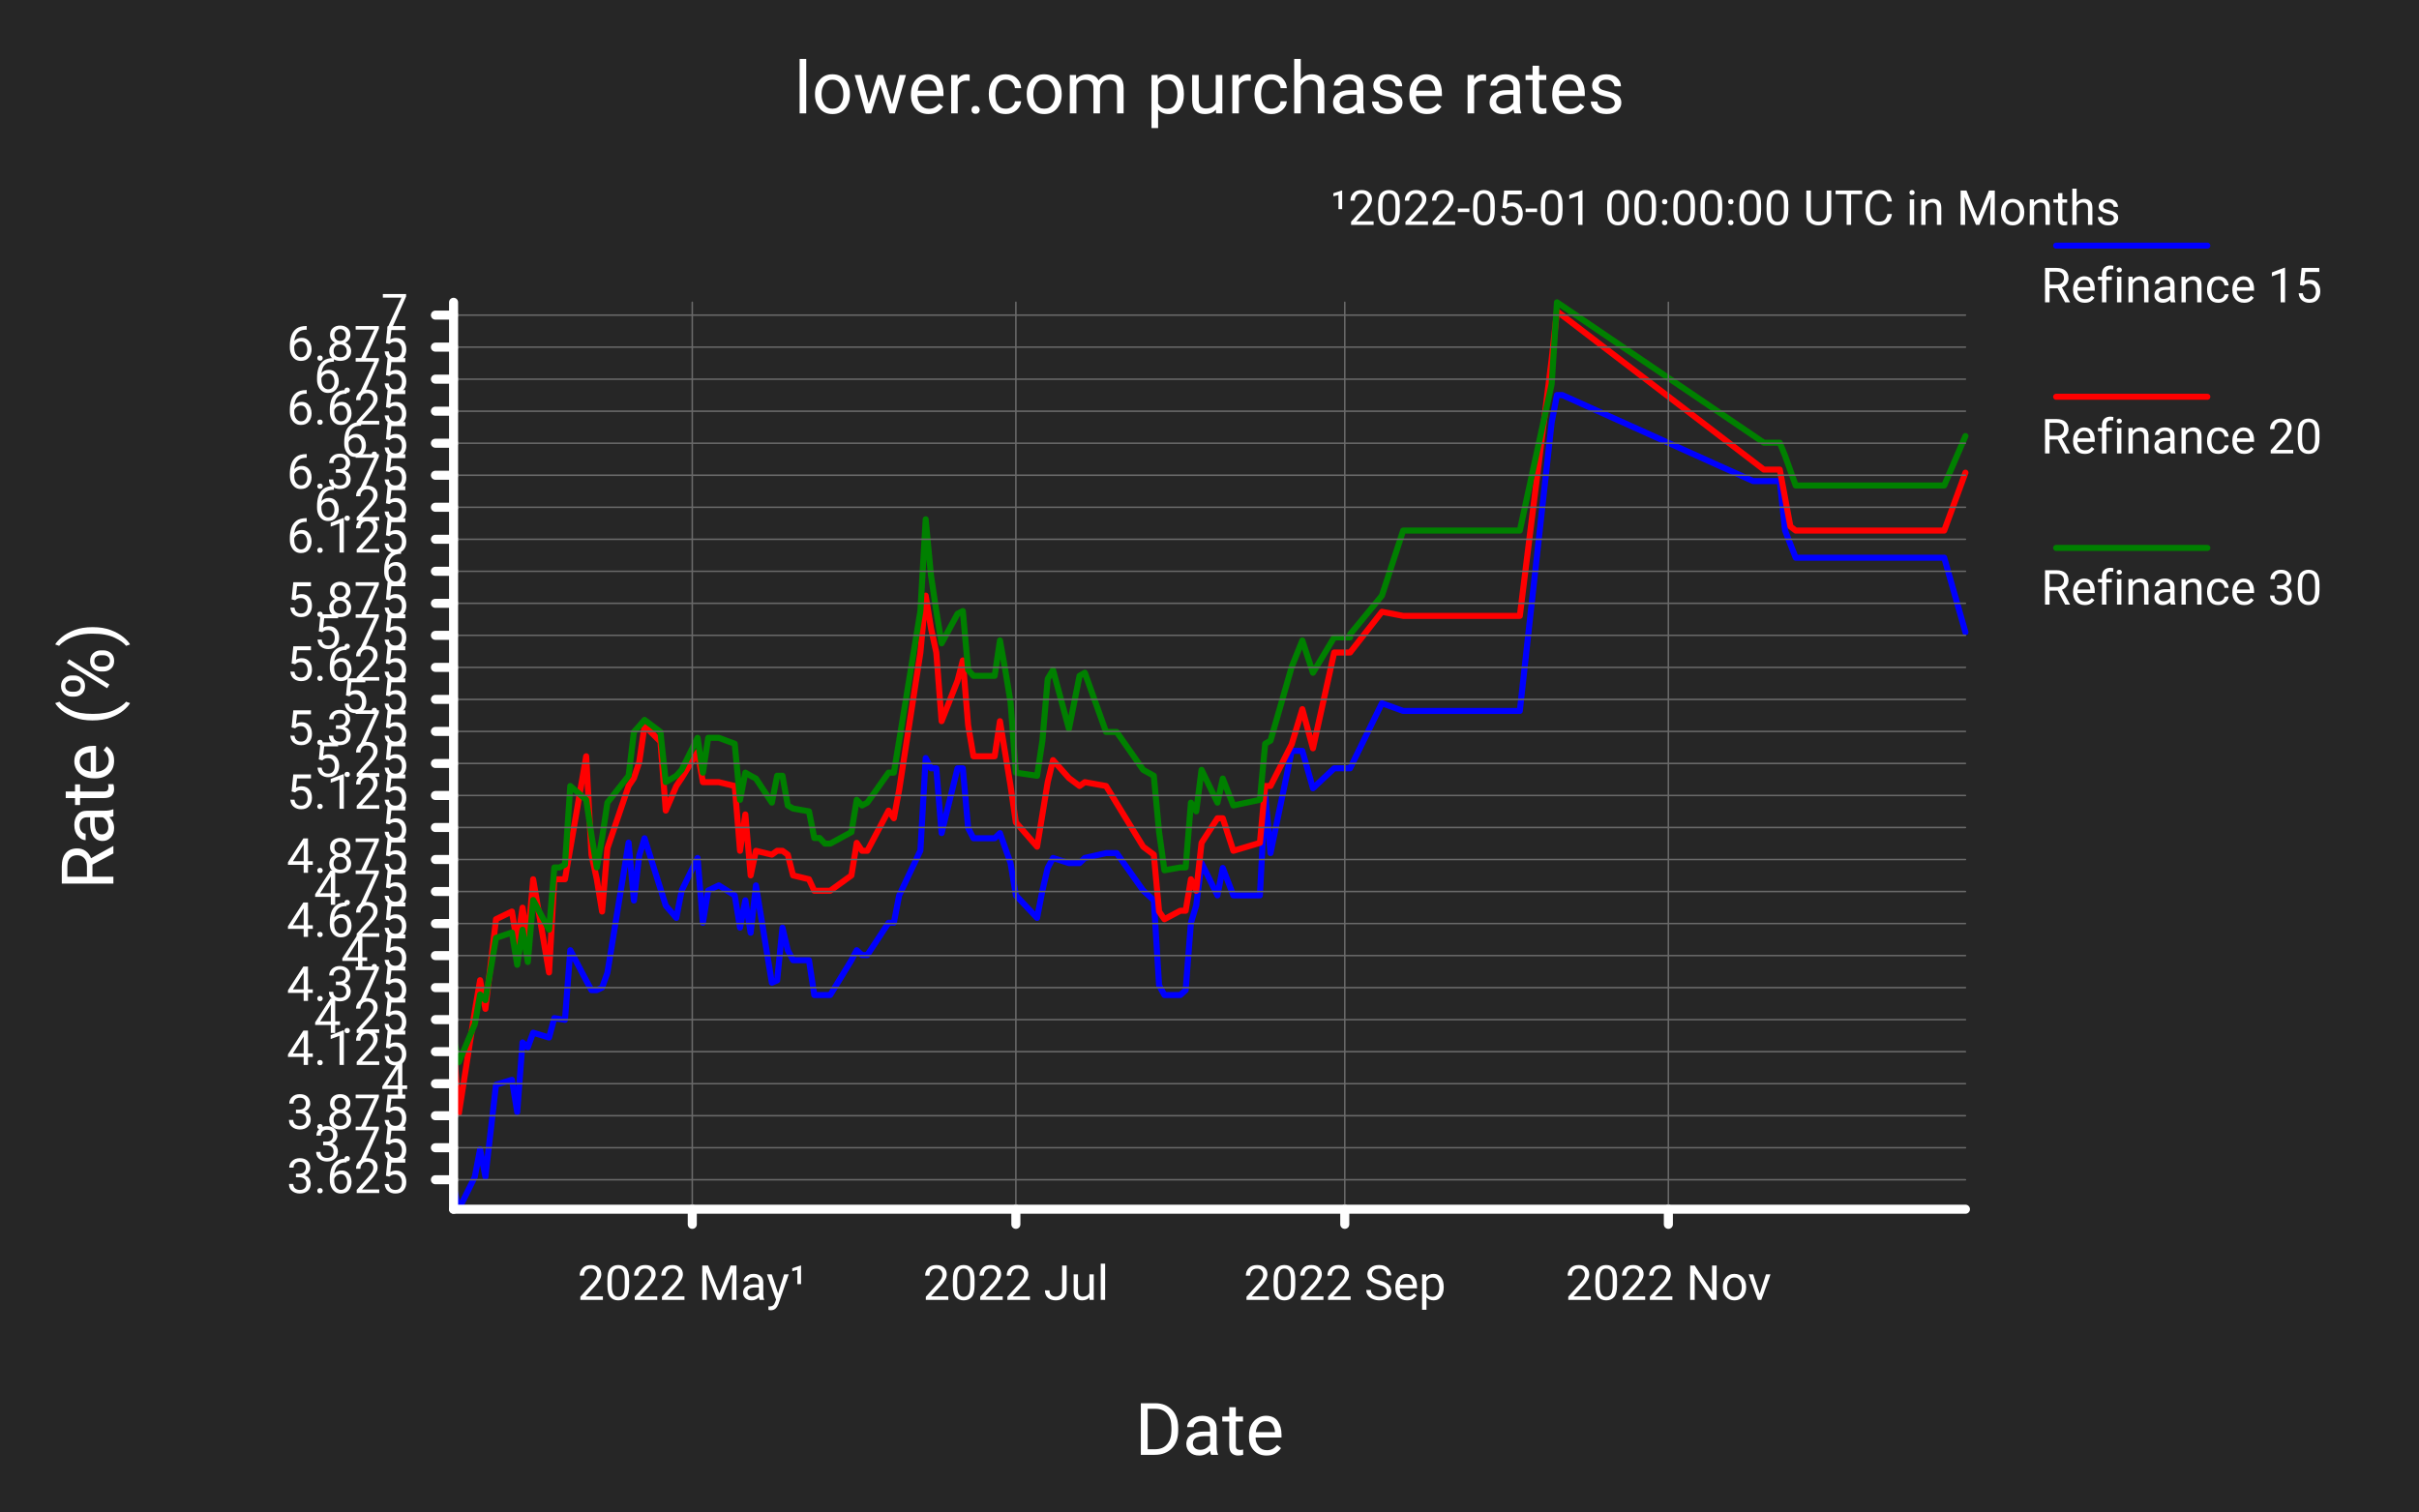
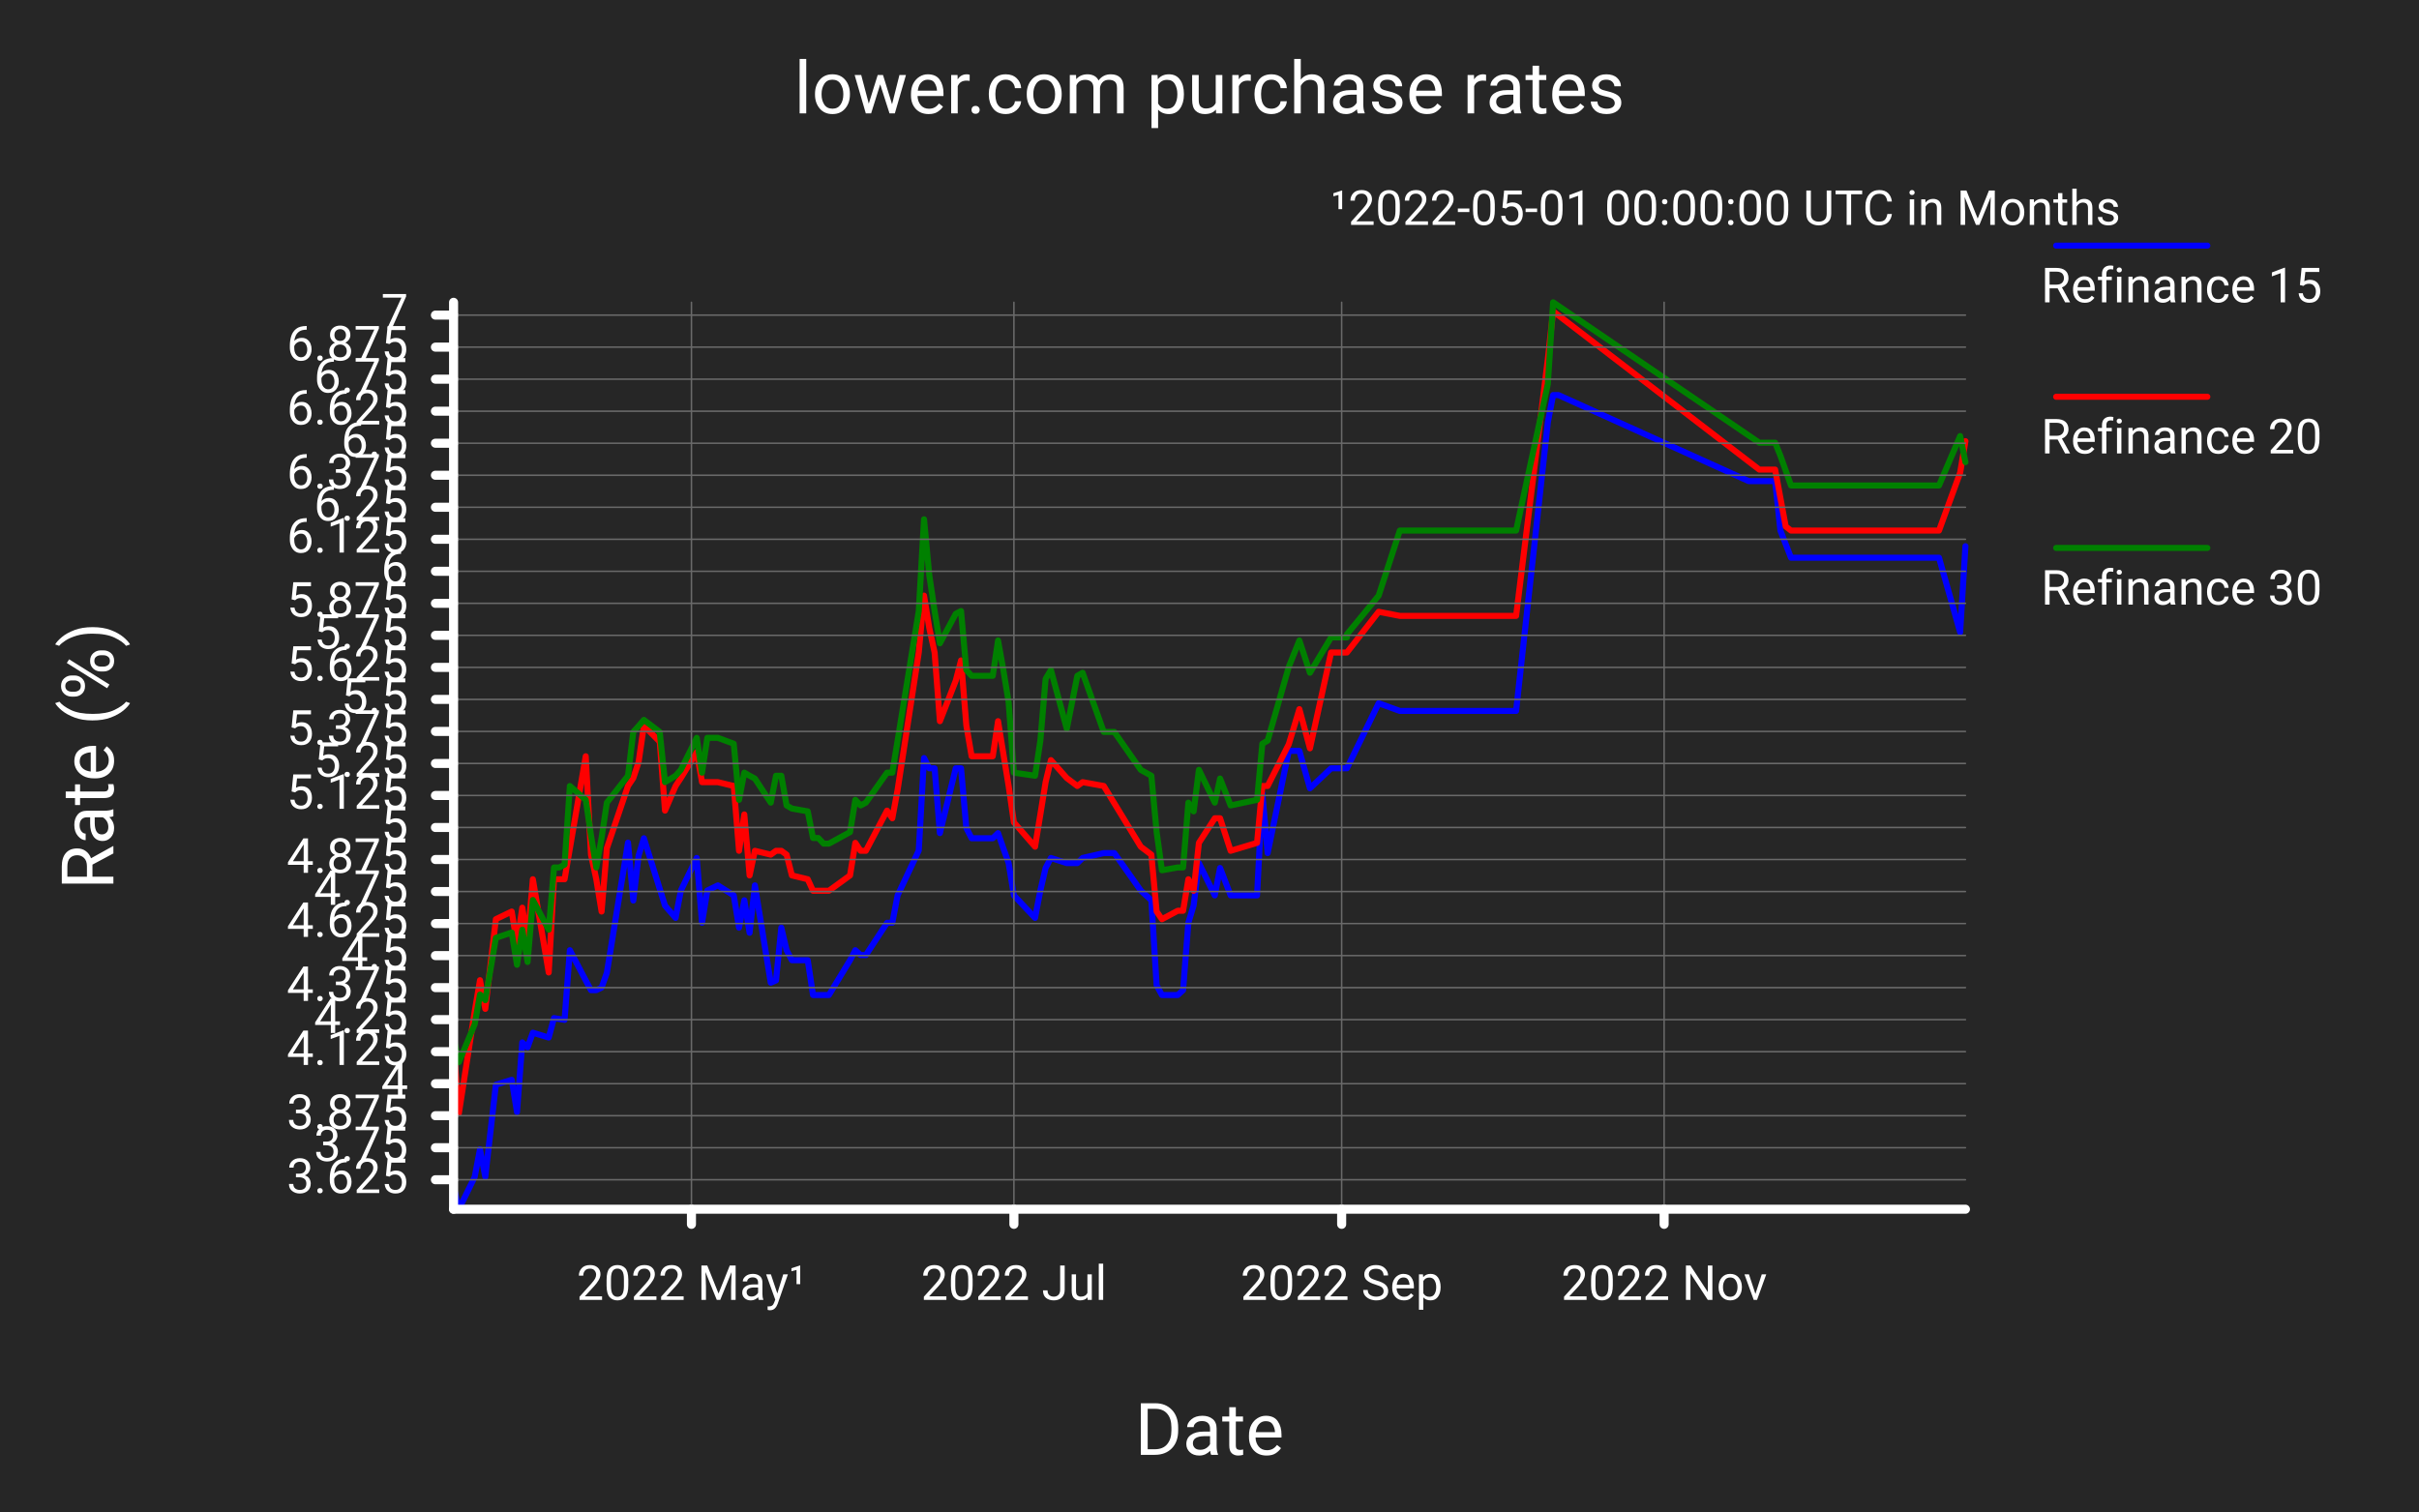
<svg xmlns="http://www.w3.org/2000/svg" class="poloto" width="800" height="500" viewBox="0 0 800 500">
  <style>.poloto{stroke-linecap:round;stroke-linejoin:round;font-family:Roboto,sans-serif;font-size:16px;}.poloto_background{fill:#262626;}.poloto_scatter{stroke-width:7}.poloto_tick_line{stroke:dimgray;stroke-width:0.5}.poloto_line{stroke-width:2}.poloto_text{fill: white;}.poloto_axis_lines{stroke: white;stroke-width:3;fill:none;stroke-dasharray:none}.poloto_title{font-size:24px;dominant-baseline:start;text-anchor:middle;}.poloto_xname{font-size:24px;dominant-baseline:start;text-anchor:middle;}.poloto_yname{font-size:24px;dominant-baseline:start;text-anchor:middle;}.poloto0stroke{stroke:blue;}.poloto1stroke{stroke:red;}.poloto2stroke{stroke:green;}.poloto3stroke{stroke:gold;}.poloto4stroke{stroke:aqua;}.poloto5stroke{stroke:lime;}.poloto6stroke{stroke:orange;}.poloto7stroke{stroke:chocolate;}.poloto0fill{fill:blue;}.poloto1fill{fill:red;}.poloto2fill{fill:green;}.poloto3fill{fill:gold;}.poloto4fill{fill:aqua;}.poloto5fill{fill:lime;}.poloto6fill{fill:orange;}.poloto7fill{fill:chocolate;}</style>
  <circle r="1e5" class="poloto_background" />
  <text class="poloto_text poloto_legend_text" x="675" y="100">Refinance 15</text>
  <line class="poloto_line poloto_legend_icon poloto0stroke poloto0legend" stroke="black" x1="680" x2="730" y1="81.25" y2="81.25" />
-   <path class="poloto_line poloto0stroke" fill="none" stroke="black" d=" M 150.00 392.46 L 151.75 400.00 L 157.02 389.32 L 158.77 380.17 L 160.53 389.32 L 160.53 389.32 L 164.04 358.81 L 169.30 357.20 L 171.05 367.88 L 172.81 344.83 L 174.56 346.44 L 176.32 341.61 L 181.58 343.22 L 183.33 336.78 L 183.33 336.78 L 186.84 337.37 L 188.60 314.32 L 193.86 324.32 L 195.61 327.54 L 197.37 327.54 L 199.12 326.69 L 200.88 321.78 L 207.89 278.73 L 209.65 297.88 L 211.40 283.05 L 213.16 277.29 L 213.16 277.29 L 220.18 299.58 L 223.68 303.64 L 225.44 294.58 L 230.70 283.81 L 232.46 305.25 L 234.21 294.58 L 234.21 294.58 L 237.72 292.88 L 242.98 296.19 L 244.74 306.86 L 244.74 306.86 L 246.49 297.80 L 248.25 308.56 L 250.00 292.88 L 255.26 325.08 L 257.02 324.32 L 258.77 306.86 L 258.77 306.86 L 260.53 314.32 L 262.28 317.63 L 267.54 317.63 L 269.30 329.15 L 271.05 329.15 L 272.81 329.15 L 274.56 329.15 L 281.58 317.63 L 283.33 314.32 L 285.09 315.93 L 286.84 315.93 L 286.84 315.93 L 293.86 305.25 L 295.61 305.25 L 297.37 296.19 L 304.39 281.36 L 306.14 250.76 L 307.89 254.15 L 309.65 254.15 L 311.40 275.59 L 316.67 254.15 L 318.42 254.15 L 320.18 273.90 L 321.93 277.29 L 328.95 277.29 L 330.70 275.59 L 332.46 280.59 L 334.21 285.51 L 335.96 296.19 L 342.98 303.64 L 344.74 294.58 L 346.49 287.12 L 348.25 283.81 L 353.51 285.51 L 357.02 285.51 L 358.77 283.81 L 365.79 282.20 L 365.79 282.20 L 365.79 282.20 L 365.79 282.20 L 365.79 282.20 L 365.79 282.20 L 369.30 282.20 L 369.30 282.20 L 369.30 282.20 L 369.30 282.20 L 369.30 282.20 L 369.30 282.20 L 378.07 294.58 L 381.58 297.80 L 383.33 325.93 L 385.09 329.15 L 390.35 329.15 L 392.11 327.54 L 393.86 305.25 L 395.61 299.49 L 397.37 285.51 L 402.63 296.19 L 402.63 296.19 L 404.39 287.12 L 407.89 296.19 L 407.89 296.19 L 416.67 296.19 L 418.42 262.46 L 420.18 282.20 L 427.19 248.39 L 430.70 248.39 L 430.70 248.39 L 434.21 260.76 L 441.23 254.15 L 441.23 254.15 L 441.23 254.15 L 441.23 254.15 L 441.23 254.15 L 441.23 254.15 L 441.23 254.15 L 441.23 254.15 L 441.23 254.15 L 446.49 254.15 L 457.02 232.63 L 464.04 235.17 L 464.04 235.17 L 469.30 235.17 L 476.32 235.17 L 478.07 235.17 L 478.07 235.17 L 478.07 235.17 L 478.07 235.17 L 478.07 235.17 L 500.88 235.17 L 502.63 235.17 L 513.16 139.75 L 514.91 130.68 L 516.67 130.68 L 579.82 159.15 L 586.84 159.15 L 588.60 159.15 L 590.35 175.51 L 593.86 184.49 L 593.86 184.49 L 600.88 184.49 L 602.63 184.49 L 604.39 184.49 L 606.14 184.49 L 611.40 184.49 L 613.16 184.49 L 616.67 184.49 L 618.42 184.49 L 623.68 184.49 L 625.44 184.49 L 625.44 184.49 L 630.70 184.49 L 635.96 184.49 L 637.72 184.49 L 639.47 184.49 L 641.23 184.49 L 642.98 184.49 L 650.00 209.15" />
+   <path class="poloto_line poloto0stroke" fill="none" stroke="black" d=" M 150.00 392.46 L 151.75 400.00 L 156.99 389.32 L 158.74 380.17 L 160.49 389.32 L 160.49 389.32 L 163.99 358.81 L 169.23 357.20 L 170.98 367.88 L 172.73 344.83 L 174.48 346.44 L 176.22 341.61 L 181.47 343.22 L 183.22 336.78 L 183.22 336.78 L 186.71 337.37 L 188.46 314.32 L 193.71 324.32 L 195.45 327.54 L 197.20 327.54 L 198.95 326.69 L 200.70 321.78 L 207.69 278.73 L 209.44 297.88 L 211.19 283.05 L 212.94 277.29 L 212.94 277.29 L 219.93 299.58 L 223.43 303.64 L 225.17 294.58 L 230.42 283.81 L 232.17 305.25 L 233.92 294.58 L 233.92 294.58 L 237.41 292.88 L 242.66 296.19 L 244.41 306.86 L 244.41 306.86 L 246.15 297.80 L 247.90 308.56 L 249.65 292.88 L 254.90 325.08 L 256.64 324.32 L 258.39 306.86 L 258.39 306.86 L 260.14 314.32 L 261.89 317.63 L 267.13 317.63 L 268.88 329.15 L 270.63 329.15 L 272.38 329.15 L 274.13 329.15 L 281.12 317.63 L 282.87 314.32 L 284.62 315.93 L 286.36 315.93 L 286.36 315.93 L 293.36 305.25 L 295.10 305.25 L 296.85 296.19 L 303.85 281.36 L 305.59 250.76 L 307.34 254.15 L 309.09 254.15 L 310.84 275.59 L 316.08 254.15 L 317.83 254.15 L 319.58 273.90 L 321.33 277.29 L 328.32 277.29 L 330.07 275.59 L 331.82 280.59 L 333.57 285.51 L 335.31 296.19 L 342.31 303.64 L 344.06 294.58 L 345.80 287.12 L 347.55 283.81 L 352.80 285.51 L 356.29 285.51 L 358.04 283.81 L 365.03 282.20 L 365.03 282.20 L 365.03 282.20 L 365.03 282.20 L 365.03 282.20 L 365.03 282.20 L 368.53 282.20 L 368.53 282.20 L 368.53 282.20 L 368.53 282.20 L 368.53 282.20 L 368.53 282.20 L 377.27 294.58 L 380.77 297.80 L 382.52 325.93 L 384.27 329.15 L 389.51 329.15 L 391.26 327.54 L 393.01 305.25 L 394.76 299.49 L 396.50 285.51 L 401.75 296.19 L 401.75 296.19 L 403.50 287.12 L 406.99 296.19 L 406.99 296.19 L 415.73 296.19 L 417.48 262.46 L 419.23 282.20 L 426.22 248.39 L 429.72 248.39 L 429.72 248.39 L 433.22 260.76 L 440.21 254.15 L 440.21 254.15 L 440.21 254.15 L 440.21 254.15 L 440.21 254.15 L 440.21 254.15 L 440.21 254.15 L 440.21 254.15 L 440.21 254.15 L 445.45 254.15 L 455.94 232.63 L 462.94 235.17 L 462.94 235.17 L 468.18 235.17 L 475.17 235.17 L 476.92 235.17 L 476.92 235.17 L 476.92 235.17 L 476.92 235.17 L 476.92 235.17 L 499.65 235.17 L 501.40 235.17 L 511.89 139.75 L 513.64 130.68 L 515.38 130.68 L 578.32 159.15 L 585.31 159.15 L 587.06 159.15 L 588.81 175.51 L 592.31 184.49 L 592.31 184.49 L 599.30 184.49 L 601.05 184.49 L 602.80 184.49 L 604.55 184.49 L 609.79 184.49 L 611.54 184.49 L 615.03 184.49 L 616.78 184.49 L 622.03 184.49 L 623.78 184.49 L 623.78 184.49 L 629.02 184.49 L 634.27 184.49 L 636.01 184.49 L 637.76 184.49 L 639.51 184.49 L 641.26 184.49 L 648.25 209.15 L 650.00 180.68" />
  <text class="poloto_text poloto_legend_text" x="675" y="150">Refinance 20</text>
  <line class="poloto_line poloto_legend_icon poloto1stroke poloto1legend" stroke="black" x1="680" x2="730" y1="131.25" y2="131.25" />
-   <path class="poloto_line poloto1stroke" fill="none" stroke="black" d=" M 150.00 345.68 L 151.75 368.31 L 157.02 334.58 L 158.77 324.24 L 160.53 333.73 L 160.53 333.73 L 164.04 304.07 L 169.30 301.53 L 171.05 312.29 L 172.81 300.25 L 174.56 311.02 L 176.32 290.85 L 181.58 321.69 L 183.33 290.85 L 183.33 290.85 L 186.84 290.85 L 186.84 290.85 L 193.86 250.17 L 195.61 282.71 L 197.37 290.85 L 199.12 301.53 L 200.88 280.59 L 207.89 260.00 L 209.65 257.37 L 211.40 252.12 L 213.16 240.08 L 218.42 245.34 L 220.18 268.14 L 223.68 260.00 L 225.44 257.37 L 230.70 248.81 L 232.46 258.73 L 234.21 258.73 L 234.21 258.73 L 237.72 258.73 L 242.98 260.00 L 244.74 281.44 L 244.74 281.44 L 246.49 269.41 L 248.25 289.58 L 250.00 281.44 L 255.26 282.71 L 257.02 281.44 L 258.77 281.44 L 258.77 281.44 L 260.53 282.71 L 262.28 289.58 L 267.54 290.85 L 269.30 294.66 L 271.05 294.66 L 272.81 294.66 L 274.56 294.66 L 281.58 289.58 L 283.33 278.81 L 285.09 281.44 L 286.84 281.44 L 286.84 281.44 L 293.86 268.14 L 295.61 270.68 L 297.37 261.27 L 304.39 215.85 L 306.14 197.03 L 307.89 207.80 L 309.65 215.85 L 311.40 238.56 L 316.67 225.17 L 318.42 218.47 L 320.18 239.92 L 321.93 250.17 L 328.95 250.17 L 330.70 238.56 L 332.46 249.32 L 334.21 260.00 L 335.96 272.03 L 342.98 280.08 L 344.74 269.41 L 346.49 258.73 L 348.25 251.44 L 353.51 257.37 L 357.02 260.00 L 358.77 258.73 L 365.79 260.00 L 365.79 260.00 L 365.79 260.00 L 365.79 260.00 L 365.79 260.00 L 365.79 260.00 L 365.79 260.00 L 365.79 260.00 L 365.79 260.00 L 365.79 260.00 L 365.79 260.00 L 365.79 260.00 L 378.07 280.08 L 381.58 282.71 L 383.33 301.53 L 385.09 304.07 L 390.35 301.27 L 392.11 301.27 L 393.86 290.85 L 395.61 294.66 L 397.37 278.81 L 402.63 270.68 L 402.63 270.68 L 404.39 270.68 L 407.89 281.44 L 407.89 281.44 L 416.67 278.81 L 418.42 260.00 L 420.18 260.00 L 427.19 246.19 L 430.70 234.58 L 430.70 234.58 L 434.21 247.54 L 441.23 215.85 L 441.23 215.85 L 441.23 215.85 L 441.23 215.85 L 441.23 215.85 L 441.23 215.85 L 441.23 215.85 L 441.23 215.85 L 441.23 215.85 L 446.49 215.85 L 457.02 202.37 L 464.04 203.73 L 467.54 203.73 L 469.30 203.73 L 469.30 203.73 L 478.07 203.73 L 479.82 203.73 L 479.82 203.73 L 479.82 203.73 L 479.82 203.73 L 500.88 203.73 L 502.63 203.73 L 513.16 118.81 L 514.91 102.97 L 514.91 102.97 L 583.33 155.34 L 586.84 155.34 L 588.60 155.34 L 592.11 174.15 L 593.86 175.51 L 593.86 175.51 L 600.88 175.51 L 602.63 175.51 L 604.39 175.51 L 606.14 175.51 L 611.40 175.51 L 613.16 175.51 L 616.67 175.51 L 618.42 175.51 L 623.68 175.51 L 625.44 175.51 L 625.44 175.51 L 630.70 175.51 L 635.96 175.51 L 637.72 175.51 L 639.47 175.51 L 641.23 175.51 L 642.98 175.51 L 650.00 156.36" />
+   <path class="poloto_line poloto1stroke" fill="none" stroke="black" d=" M 150.00 345.68 L 151.75 368.31 L 156.99 334.58 L 158.74 324.24 L 160.49 333.73 L 160.49 333.73 L 163.99 304.07 L 169.23 301.53 L 170.98 312.29 L 172.73 300.25 L 174.48 311.02 L 176.22 290.85 L 181.47 321.69 L 183.22 290.85 L 183.22 290.85 L 186.71 290.85 L 186.71 290.85 L 193.71 250.17 L 195.45 282.71 L 197.20 290.85 L 198.95 301.53 L 200.70 280.59 L 207.69 260.00 L 209.44 257.37 L 211.19 252.12 L 212.94 240.08 L 218.18 245.34 L 219.93 268.14 L 223.43 260.00 L 225.17 257.37 L 230.42 248.81 L 232.17 258.73 L 233.92 258.73 L 233.92 258.73 L 237.41 258.73 L 242.66 260.00 L 244.41 281.44 L 244.41 281.44 L 246.15 269.41 L 247.90 289.58 L 249.65 281.44 L 254.90 282.71 L 256.64 281.44 L 258.39 281.44 L 258.39 281.44 L 260.14 282.71 L 261.89 289.58 L 267.13 290.85 L 268.88 294.66 L 270.63 294.66 L 272.38 294.66 L 274.13 294.66 L 281.12 289.58 L 282.87 278.81 L 284.62 281.44 L 286.36 281.44 L 286.36 281.44 L 293.36 268.14 L 295.10 270.68 L 296.85 261.27 L 303.85 215.85 L 305.59 197.03 L 307.34 207.80 L 309.09 215.85 L 310.84 238.56 L 316.08 225.17 L 317.83 218.47 L 319.58 239.92 L 321.33 250.17 L 328.32 250.17 L 330.07 238.56 L 331.82 249.32 L 333.57 260.00 L 335.31 272.03 L 342.31 280.08 L 344.06 269.41 L 345.80 258.73 L 347.55 251.44 L 352.80 257.37 L 356.29 260.00 L 358.04 258.73 L 365.03 260.00 L 365.03 260.00 L 365.03 260.00 L 365.03 260.00 L 365.03 260.00 L 365.03 260.00 L 365.03 260.00 L 365.03 260.00 L 365.03 260.00 L 365.03 260.00 L 365.03 260.00 L 365.03 260.00 L 377.27 280.08 L 380.77 282.71 L 382.52 301.53 L 384.27 304.07 L 389.51 301.27 L 391.26 301.27 L 393.01 290.85 L 394.76 294.66 L 396.50 278.81 L 401.75 270.68 L 401.75 270.68 L 403.50 270.68 L 406.99 281.44 L 406.99 281.44 L 415.73 278.81 L 417.48 260.00 L 419.23 260.00 L 426.22 246.19 L 429.72 234.58 L 429.72 234.58 L 433.22 247.54 L 440.21 215.85 L 440.21 215.85 L 440.21 215.85 L 440.21 215.85 L 440.21 215.85 L 440.21 215.85 L 440.21 215.85 L 440.21 215.85 L 440.21 215.85 L 445.45 215.85 L 455.94 202.37 L 462.94 203.73 L 466.43 203.73 L 468.18 203.73 L 468.18 203.73 L 476.92 203.73 L 478.67 203.73 L 478.67 203.73 L 478.67 203.73 L 478.67 203.73 L 499.65 203.73 L 501.40 203.73 L 511.89 118.81 L 513.64 102.97 L 513.64 102.97 L 581.82 155.34 L 585.31 155.34 L 587.06 155.34 L 590.56 174.15 L 592.31 175.51 L 592.31 175.51 L 599.30 175.51 L 601.05 175.51 L 602.80 175.51 L 604.55 175.51 L 609.79 175.51 L 611.54 175.51 L 615.03 175.51 L 616.78 175.51 L 622.03 175.51 L 623.78 175.51 L 623.78 175.51 L 629.02 175.51 L 634.27 175.51 L 636.01 175.51 L 637.76 175.51 L 639.51 175.51 L 641.26 175.51 L 648.25 156.36 L 650.00 145.93" />
  <text class="poloto_text poloto_legend_text" x="675" y="200">Refinance 30</text>
  <line class="poloto_line poloto_legend_icon poloto2stroke poloto2legend" stroke="black" x1="680" x2="730" y1="181.25" y2="181.25" />
-   <path class="poloto_line poloto2stroke" fill="none" stroke="black" d=" M 150.00 343.31 L 151.75 351.36 L 157.02 338.81 L 158.77 328.98 L 160.53 330.85 L 160.53 330.85 L 164.04 310.25 L 169.30 308.47 L 171.05 319.15 L 172.81 307.54 L 174.56 318.22 L 176.32 297.71 L 181.58 307.54 L 183.33 286.95 L 185.09 286.95 L 186.84 286.02 L 188.60 260.00 L 193.86 264.58 L 195.61 276.27 L 197.37 286.95 L 199.12 277.20 L 200.88 265.51 L 207.89 256.61 L 209.65 242.12 L 211.40 240.17 L 213.16 238.14 L 218.42 242.12 L 220.18 258.73 L 223.68 256.61 L 225.44 254.66 L 230.70 244.07 L 232.46 255.59 L 234.21 244.07 L 234.21 244.07 L 237.72 244.07 L 242.98 246.02 L 244.74 264.58 L 244.74 264.58 L 246.49 255.59 L 248.25 256.61 L 250.00 257.54 L 255.26 265.51 L 257.02 256.61 L 258.77 256.61 L 258.77 256.61 L 260.53 266.44 L 262.28 267.46 L 267.54 268.39 L 269.30 277.20 L 271.05 277.20 L 272.81 279.07 L 274.56 279.07 L 281.58 275.25 L 283.33 264.58 L 285.09 266.44 L 286.84 265.51 L 286.84 265.51 L 293.86 255.59 L 295.61 255.59 L 297.37 245.00 L 304.39 202.12 L 306.14 171.78 L 307.89 190.34 L 309.65 202.12 L 311.40 212.80 L 316.67 203.05 L 318.42 202.12 L 320.18 221.61 L 321.93 223.56 L 328.95 223.56 L 330.70 211.86 L 332.46 221.61 L 334.21 232.29 L 335.96 255.59 L 342.98 256.61 L 344.74 245.00 L 346.49 224.58 L 348.25 221.61 L 353.51 241.10 L 357.02 223.56 L 358.77 222.54 L 365.79 242.12 L 365.79 242.12 L 365.79 242.12 L 365.79 242.12 L 365.79 242.12 L 365.79 242.12 L 369.30 242.12 L 369.30 242.12 L 369.30 242.12 L 369.30 242.12 L 369.30 242.12 L 369.30 242.12 L 378.07 254.66 L 381.58 256.61 L 383.33 275.25 L 385.09 287.88 L 390.35 286.95 L 392.11 286.95 L 393.86 265.51 L 395.61 268.39 L 397.37 254.66 L 402.63 265.51 L 402.63 265.51 L 404.39 257.54 L 407.89 266.44 L 407.89 266.44 L 416.67 264.58 L 418.42 246.02 L 420.18 245.00 L 427.19 220.59 L 430.70 211.86 L 430.70 211.86 L 434.21 222.54 L 441.23 210.85 L 441.23 210.85 L 441.23 210.85 L 441.23 210.85 L 441.23 210.85 L 441.23 210.85 L 441.23 210.85 L 441.23 210.85 L 446.49 210.85 L 446.49 209.83 L 457.02 197.03 L 464.04 175.51 L 464.04 175.51 L 469.30 175.51 L 469.30 175.51 L 478.07 175.51 L 479.82 175.51 L 479.82 175.51 L 479.82 175.51 L 479.82 175.51 L 500.88 175.51 L 502.63 175.51 L 513.16 127.03 L 514.91 100.00 L 514.91 100.00 L 583.33 146.44 L 586.84 146.44 L 588.60 146.44 L 590.35 150.76 L 593.86 160.59 L 593.86 160.59 L 600.88 160.59 L 602.63 160.59 L 604.39 160.59 L 606.14 160.59 L 611.40 160.59 L 613.16 160.59 L 616.67 160.59 L 618.42 160.59 L 623.68 160.59 L 625.44 160.59 L 625.44 160.59 L 630.70 160.59 L 635.96 160.59 L 637.72 160.59 L 639.47 160.59 L 641.23 160.59 L 642.98 160.59 L 650.00 144.24" />
+   <path class="poloto_line poloto2stroke" fill="none" stroke="black" d=" M 150.00 343.31 L 151.75 351.36 L 156.99 338.81 L 158.74 328.98 L 160.49 330.85 L 160.49 330.85 L 163.99 310.25 L 169.23 308.47 L 170.98 319.15 L 172.73 307.54 L 174.48 318.22 L 176.22 297.71 L 181.47 307.54 L 183.22 286.95 L 184.97 286.95 L 186.71 286.02 L 188.46 260.00 L 193.71 264.58 L 195.45 276.27 L 197.20 286.95 L 198.95 277.20 L 200.70 265.51 L 207.69 256.61 L 209.44 242.12 L 211.19 240.17 L 212.94 238.14 L 218.18 242.12 L 219.93 258.73 L 223.43 256.61 L 225.17 254.66 L 230.42 244.07 L 232.17 255.59 L 233.92 244.07 L 233.92 244.07 L 237.41 244.07 L 242.66 246.02 L 244.41 264.58 L 244.41 264.58 L 246.15 255.59 L 247.90 256.61 L 249.65 257.54 L 254.90 265.51 L 256.64 256.61 L 258.39 256.61 L 258.39 256.61 L 260.14 266.44 L 261.89 267.46 L 267.13 268.39 L 268.88 277.20 L 270.63 277.20 L 272.38 279.07 L 274.13 279.07 L 281.12 275.25 L 282.87 264.58 L 284.62 266.44 L 286.36 265.51 L 286.36 265.51 L 293.36 255.59 L 295.10 255.59 L 296.85 245.00 L 303.85 202.12 L 305.59 171.78 L 307.34 190.34 L 309.09 202.12 L 310.84 212.80 L 316.08 203.05 L 317.83 202.12 L 319.58 221.61 L 321.33 223.56 L 328.32 223.56 L 330.07 211.86 L 331.82 221.61 L 333.57 232.29 L 335.31 255.59 L 342.31 256.61 L 344.06 245.00 L 345.80 224.58 L 347.55 221.61 L 352.80 241.10 L 356.29 223.56 L 358.04 222.54 L 365.03 242.12 L 365.03 242.12 L 365.03 242.12 L 365.03 242.12 L 365.03 242.12 L 365.03 242.12 L 368.53 242.12 L 368.53 242.12 L 368.53 242.12 L 368.53 242.12 L 368.53 242.12 L 368.53 242.12 L 377.27 254.66 L 380.77 256.61 L 382.52 275.25 L 384.27 287.88 L 389.51 286.95 L 391.26 286.95 L 393.01 265.51 L 394.76 268.39 L 396.50 254.66 L 401.75 265.51 L 401.75 265.51 L 403.50 257.54 L 406.99 266.44 L 406.99 266.44 L 415.73 264.58 L 417.48 246.02 L 419.23 245.00 L 426.22 220.59 L 429.72 211.86 L 429.72 211.86 L 433.22 222.54 L 440.21 210.85 L 440.21 210.85 L 440.21 210.85 L 440.21 210.85 L 440.21 210.85 L 440.21 210.85 L 440.21 210.85 L 440.21 210.85 L 445.45 210.85 L 445.45 209.83 L 455.94 197.03 L 462.94 175.51 L 462.94 175.51 L 468.18 175.51 L 468.18 175.51 L 476.92 175.51 L 478.67 175.51 L 478.67 175.51 L 478.67 175.51 L 478.67 175.51 L 499.65 175.51 L 501.40 175.51 L 511.89 127.03 L 513.64 100.00 L 513.64 100.00 L 581.82 146.44 L 585.31 146.44 L 587.06 146.44 L 588.81 150.76 L 592.31 160.59 L 592.31 160.59 L 599.30 160.59 L 601.05 160.59 L 602.80 160.59 L 604.55 160.59 L 609.79 160.59 L 611.54 160.59 L 615.03 160.59 L 616.78 160.59 L 622.03 160.59 L 623.78 160.59 L 623.78 160.59 L 629.02 160.59 L 634.27 160.59 L 636.01 160.59 L 637.76 160.59 L 639.51 160.59 L 641.26 160.59 L 648.25 144.24 L 650.00 152.88" />
  <text class="poloto_labels poloto_text poloto_title" x="400" y="37.5">lower.com purchase rates</text>
  <text class="poloto_labels poloto_text poloto_xname" x="400" y="481.25">Date</text>
  <text class="poloto_labels poloto_text poloto_yname" transform="rotate(-90,37.5,250)" x="37.5" y="250">Rate (%)</text>
  <text class="poloto_tick_labels poloto_text" dominant-baseline="middle" text-anchor="start" x="150" y="70" />
  <line class="poloto_axis_lines" stroke="black" x1="150" x2="144" y1="390.254" y2="390.254" />
  <line class="poloto_tick_line" stroke="black" x1="150" x2="650" y1="390.254" y2="390.254" />
  <text class="poloto_tick_labels poloto_text" dominant-baseline="middle" text-anchor="end" x="135" y="390.254">3.625</text>
  <line class="poloto_axis_lines" stroke="black" x1="150" x2="144" y1="379.661" y2="379.661" />
  <line class="poloto_tick_line" stroke="black" x1="150" x2="650" y1="379.661" y2="379.661" />
  <text class="poloto_tick_labels poloto_text" dominant-baseline="middle" text-anchor="end" x="135" y="379.661">3.75</text>
  <line class="poloto_axis_lines" stroke="black" x1="150" x2="144" y1="369.068" y2="369.068" />
  <line class="poloto_tick_line" stroke="black" x1="150" x2="650" y1="369.068" y2="369.068" />
  <text class="poloto_tick_labels poloto_text" dominant-baseline="middle" text-anchor="end" x="135" y="369.068">3.875</text>
  <line class="poloto_axis_lines" stroke="black" x1="150" x2="144" y1="358.475" y2="358.475" />
  <line class="poloto_tick_line" stroke="black" x1="150" x2="650" y1="358.475" y2="358.475" />
  <text class="poloto_tick_labels poloto_text" dominant-baseline="middle" text-anchor="end" x="135" y="358.475">4</text>
  <line class="poloto_axis_lines" stroke="black" x1="150" x2="144" y1="347.881" y2="347.881" />
  <line class="poloto_tick_line" stroke="black" x1="150" x2="650" y1="347.881" y2="347.881" />
  <text class="poloto_tick_labels poloto_text" dominant-baseline="middle" text-anchor="end" x="135" y="347.881">4.125</text>
  <line class="poloto_axis_lines" stroke="black" x1="150" x2="144" y1="337.288" y2="337.288" />
  <line class="poloto_tick_line" stroke="black" x1="150" x2="650" y1="337.288" y2="337.288" />
  <text class="poloto_tick_labels poloto_text" dominant-baseline="middle" text-anchor="end" x="135" y="337.288">4.25</text>
  <line class="poloto_axis_lines" stroke="black" x1="150" x2="144" y1="326.695" y2="326.695" />
  <line class="poloto_tick_line" stroke="black" x1="150" x2="650" y1="326.695" y2="326.695" />
  <text class="poloto_tick_labels poloto_text" dominant-baseline="middle" text-anchor="end" x="135" y="326.695">4.375</text>
  <line class="poloto_axis_lines" stroke="black" x1="150" x2="144" y1="316.102" y2="316.102" />
  <line class="poloto_tick_line" stroke="black" x1="150" x2="650" y1="316.102" y2="316.102" />
  <text class="poloto_tick_labels poloto_text" dominant-baseline="middle" text-anchor="end" x="135" y="316.102">4.5</text>
  <line class="poloto_axis_lines" stroke="black" x1="150" x2="144" y1="305.508" y2="305.508" />
  <line class="poloto_tick_line" stroke="black" x1="150" x2="650" y1="305.508" y2="305.508" />
  <text class="poloto_tick_labels poloto_text" dominant-baseline="middle" text-anchor="end" x="135" y="305.508">4.625</text>
  <line class="poloto_axis_lines" stroke="black" x1="150" x2="144" y1="294.915" y2="294.915" />
  <line class="poloto_tick_line" stroke="black" x1="150" x2="650" y1="294.915" y2="294.915" />
  <text class="poloto_tick_labels poloto_text" dominant-baseline="middle" text-anchor="end" x="135" y="294.915">4.75</text>
  <line class="poloto_axis_lines" stroke="black" x1="150" x2="144" y1="284.322" y2="284.322" />
  <line class="poloto_tick_line" stroke="black" x1="150" x2="650" y1="284.322" y2="284.322" />
  <text class="poloto_tick_labels poloto_text" dominant-baseline="middle" text-anchor="end" x="135" y="284.322">4.875</text>
  <line class="poloto_axis_lines" stroke="black" x1="150" x2="144" y1="273.729" y2="273.729" />
  <line class="poloto_tick_line" stroke="black" x1="150" x2="650" y1="273.729" y2="273.729" />
  <text class="poloto_tick_labels poloto_text" dominant-baseline="middle" text-anchor="end" x="135" y="273.729">5</text>
  <line class="poloto_axis_lines" stroke="black" x1="150" x2="144" y1="263.136" y2="263.136" />
  <line class="poloto_tick_line" stroke="black" x1="150" x2="650" y1="263.136" y2="263.136" />
  <text class="poloto_tick_labels poloto_text" dominant-baseline="middle" text-anchor="end" x="135" y="263.136">5.125</text>
  <line class="poloto_axis_lines" stroke="black" x1="150" x2="144" y1="252.542" y2="252.542" />
  <line class="poloto_tick_line" stroke="black" x1="150" x2="650" y1="252.542" y2="252.542" />
  <text class="poloto_tick_labels poloto_text" dominant-baseline="middle" text-anchor="end" x="135" y="252.542">5.25</text>
  <line class="poloto_axis_lines" stroke="black" x1="150" x2="144" y1="241.949" y2="241.949" />
  <line class="poloto_tick_line" stroke="black" x1="150" x2="650" y1="241.949" y2="241.949" />
  <text class="poloto_tick_labels poloto_text" dominant-baseline="middle" text-anchor="end" x="135" y="241.949">5.375</text>
  <line class="poloto_axis_lines" stroke="black" x1="150" x2="144" y1="231.356" y2="231.356" />
  <line class="poloto_tick_line" stroke="black" x1="150" x2="650" y1="231.356" y2="231.356" />
  <text class="poloto_tick_labels poloto_text" dominant-baseline="middle" text-anchor="end" x="135" y="231.356">5.5</text>
  <line class="poloto_axis_lines" stroke="black" x1="150" x2="144" y1="220.763" y2="220.763" />
  <line class="poloto_tick_line" stroke="black" x1="150" x2="650" y1="220.763" y2="220.763" />
  <text class="poloto_tick_labels poloto_text" dominant-baseline="middle" text-anchor="end" x="135" y="220.763">5.625</text>
  <line class="poloto_axis_lines" stroke="black" x1="150" x2="144" y1="210.169" y2="210.169" />
  <line class="poloto_tick_line" stroke="black" x1="150" x2="650" y1="210.169" y2="210.169" />
  <text class="poloto_tick_labels poloto_text" dominant-baseline="middle" text-anchor="end" x="135" y="210.169">5.75</text>
  <line class="poloto_axis_lines" stroke="black" x1="150" x2="144" y1="199.576" y2="199.576" />
  <line class="poloto_tick_line" stroke="black" x1="150" x2="650" y1="199.576" y2="199.576" />
  <text class="poloto_tick_labels poloto_text" dominant-baseline="middle" text-anchor="end" x="135" y="199.576">5.875</text>
  <line class="poloto_axis_lines" stroke="black" x1="150" x2="144" y1="188.983" y2="188.983" />
  <line class="poloto_tick_line" stroke="black" x1="150" x2="650" y1="188.983" y2="188.983" />
  <text class="poloto_tick_labels poloto_text" dominant-baseline="middle" text-anchor="end" x="135" y="188.983">6</text>
  <line class="poloto_axis_lines" stroke="black" x1="150" x2="144" y1="178.39" y2="178.39" />
  <line class="poloto_tick_line" stroke="black" x1="150" x2="650" y1="178.39" y2="178.39" />
  <text class="poloto_tick_labels poloto_text" dominant-baseline="middle" text-anchor="end" x="135" y="178.39">6.125</text>
  <line class="poloto_axis_lines" stroke="black" x1="150" x2="144" y1="167.797" y2="167.797" />
  <line class="poloto_tick_line" stroke="black" x1="150" x2="650" y1="167.797" y2="167.797" />
  <text class="poloto_tick_labels poloto_text" dominant-baseline="middle" text-anchor="end" x="135" y="167.797">6.25</text>
  <line class="poloto_axis_lines" stroke="black" x1="150" x2="144" y1="157.203" y2="157.203" />
  <line class="poloto_tick_line" stroke="black" x1="150" x2="650" y1="157.203" y2="157.203" />
  <text class="poloto_tick_labels poloto_text" dominant-baseline="middle" text-anchor="end" x="135" y="157.203">6.375</text>
  <line class="poloto_axis_lines" stroke="black" x1="150" x2="144" y1="146.61" y2="146.61" />
  <line class="poloto_tick_line" stroke="black" x1="150" x2="650" y1="146.61" y2="146.61" />
  <text class="poloto_tick_labels poloto_text" dominant-baseline="middle" text-anchor="end" x="135" y="146.61">6.5</text>
  <line class="poloto_axis_lines" stroke="black" x1="150" x2="144" y1="136.017" y2="136.017" />
  <line class="poloto_tick_line" stroke="black" x1="150" x2="650" y1="136.017" y2="136.017" />
  <text class="poloto_tick_labels poloto_text" dominant-baseline="middle" text-anchor="end" x="135" y="136.017">6.625</text>
  <line class="poloto_axis_lines" stroke="black" x1="150" x2="144" y1="125.424" y2="125.424" />
  <line class="poloto_tick_line" stroke="black" x1="150" x2="650" y1="125.424" y2="125.424" />
  <text class="poloto_tick_labels poloto_text" dominant-baseline="middle" text-anchor="end" x="135" y="125.424">6.75</text>
  <line class="poloto_axis_lines" stroke="black" x1="150" x2="144" y1="114.831" y2="114.831" />
  <line class="poloto_tick_line" stroke="black" x1="150" x2="650" y1="114.831" y2="114.831" />
  <text class="poloto_tick_labels poloto_text" dominant-baseline="middle" text-anchor="end" x="135" y="114.831">6.875</text>
  <line class="poloto_axis_lines" stroke="black" x1="150" x2="144" y1="104.237" y2="104.237" />
  <line class="poloto_tick_line" stroke="black" x1="150" x2="650" y1="104.237" y2="104.237" />
  <text class="poloto_tick_labels poloto_text" dominant-baseline="middle" text-anchor="end" x="135" y="104.237">7</text>
  <text class="poloto_tick_labels poloto_text" dominant-baseline="middle" text-anchor="start" x="440" y="70">¹2022-05-01 00:00:00 UTC in Months</text>
-   <line class="poloto_axis_lines" stroke="black" x1="228.947" x2="228.947" y1="400" y2="405" />
-   <line class="poloto_tick_line" stroke="black" x1="228.947" x2="228.947" y1="400" y2="100" />
-   <text class="poloto_tick_labels poloto_text" dominant-baseline="start" text-anchor="middle" x="228.947" y="430">2022 May¹</text>
-   <line class="poloto_axis_lines" stroke="black" x1="335.965" x2="335.965" y1="400" y2="405" />
-   <line class="poloto_tick_line" stroke="black" x1="335.965" x2="335.965" y1="400" y2="100" />
-   <text class="poloto_tick_labels poloto_text" dominant-baseline="start" text-anchor="middle" x="335.965" y="430">2022 Jul</text>
-   <line class="poloto_axis_lines" stroke="black" x1="444.737" x2="444.737" y1="400" y2="405" />
-   <line class="poloto_tick_line" stroke="black" x1="444.737" x2="444.737" y1="400" y2="100" />
-   <text class="poloto_tick_labels poloto_text" dominant-baseline="start" text-anchor="middle" x="444.737" y="430">2022 Sep</text>
-   <line class="poloto_axis_lines" stroke="black" x1="551.754" x2="551.754" y1="400" y2="405" />
-   <line class="poloto_tick_line" stroke="black" x1="551.754" x2="551.754" y1="400" y2="100" />
-   <text class="poloto_tick_labels poloto_text" dominant-baseline="start" text-anchor="middle" x="551.754" y="430">2022 Nov</text>
+   <line class="poloto_axis_lines" stroke="black" x1="228.671" x2="228.671" y1="400" y2="405" />
+   <line class="poloto_tick_line" stroke="black" x1="228.671" x2="228.671" y1="400" y2="100" />
+   <text class="poloto_tick_labels poloto_text" dominant-baseline="start" text-anchor="middle" x="228.671" y="430">2022 May¹</text>
+   <line class="poloto_axis_lines" stroke="black" x1="335.315" x2="335.315" y1="400" y2="405" />
+   <line class="poloto_tick_line" stroke="black" x1="335.315" x2="335.315" y1="400" y2="100" />
+   <text class="poloto_tick_labels poloto_text" dominant-baseline="start" text-anchor="middle" x="335.315" y="430">2022 Jul</text>
+   <line class="poloto_axis_lines" stroke="black" x1="443.706" x2="443.706" y1="400" y2="405" />
+   <line class="poloto_tick_line" stroke="black" x1="443.706" x2="443.706" y1="400" y2="100" />
+   <text class="poloto_tick_labels poloto_text" dominant-baseline="start" text-anchor="middle" x="443.706" y="430">2022 Sep</text>
+   <line class="poloto_axis_lines" stroke="black" x1="550.35" x2="550.35" y1="400" y2="405" />
+   <line class="poloto_tick_line" stroke="black" x1="550.35" x2="550.35" y1="400" y2="100" />
+   <text class="poloto_tick_labels poloto_text" dominant-baseline="start" text-anchor="middle" x="550.35" y="430">2022 Nov</text>
  <path stroke="black" fill="none" class="poloto_axis_lines" d=" M 150 400 L 650 400" />
  <path stroke="black" fill="none" class="poloto_axis_lines" d=" M 150 400 L 150 100" />
</svg>
